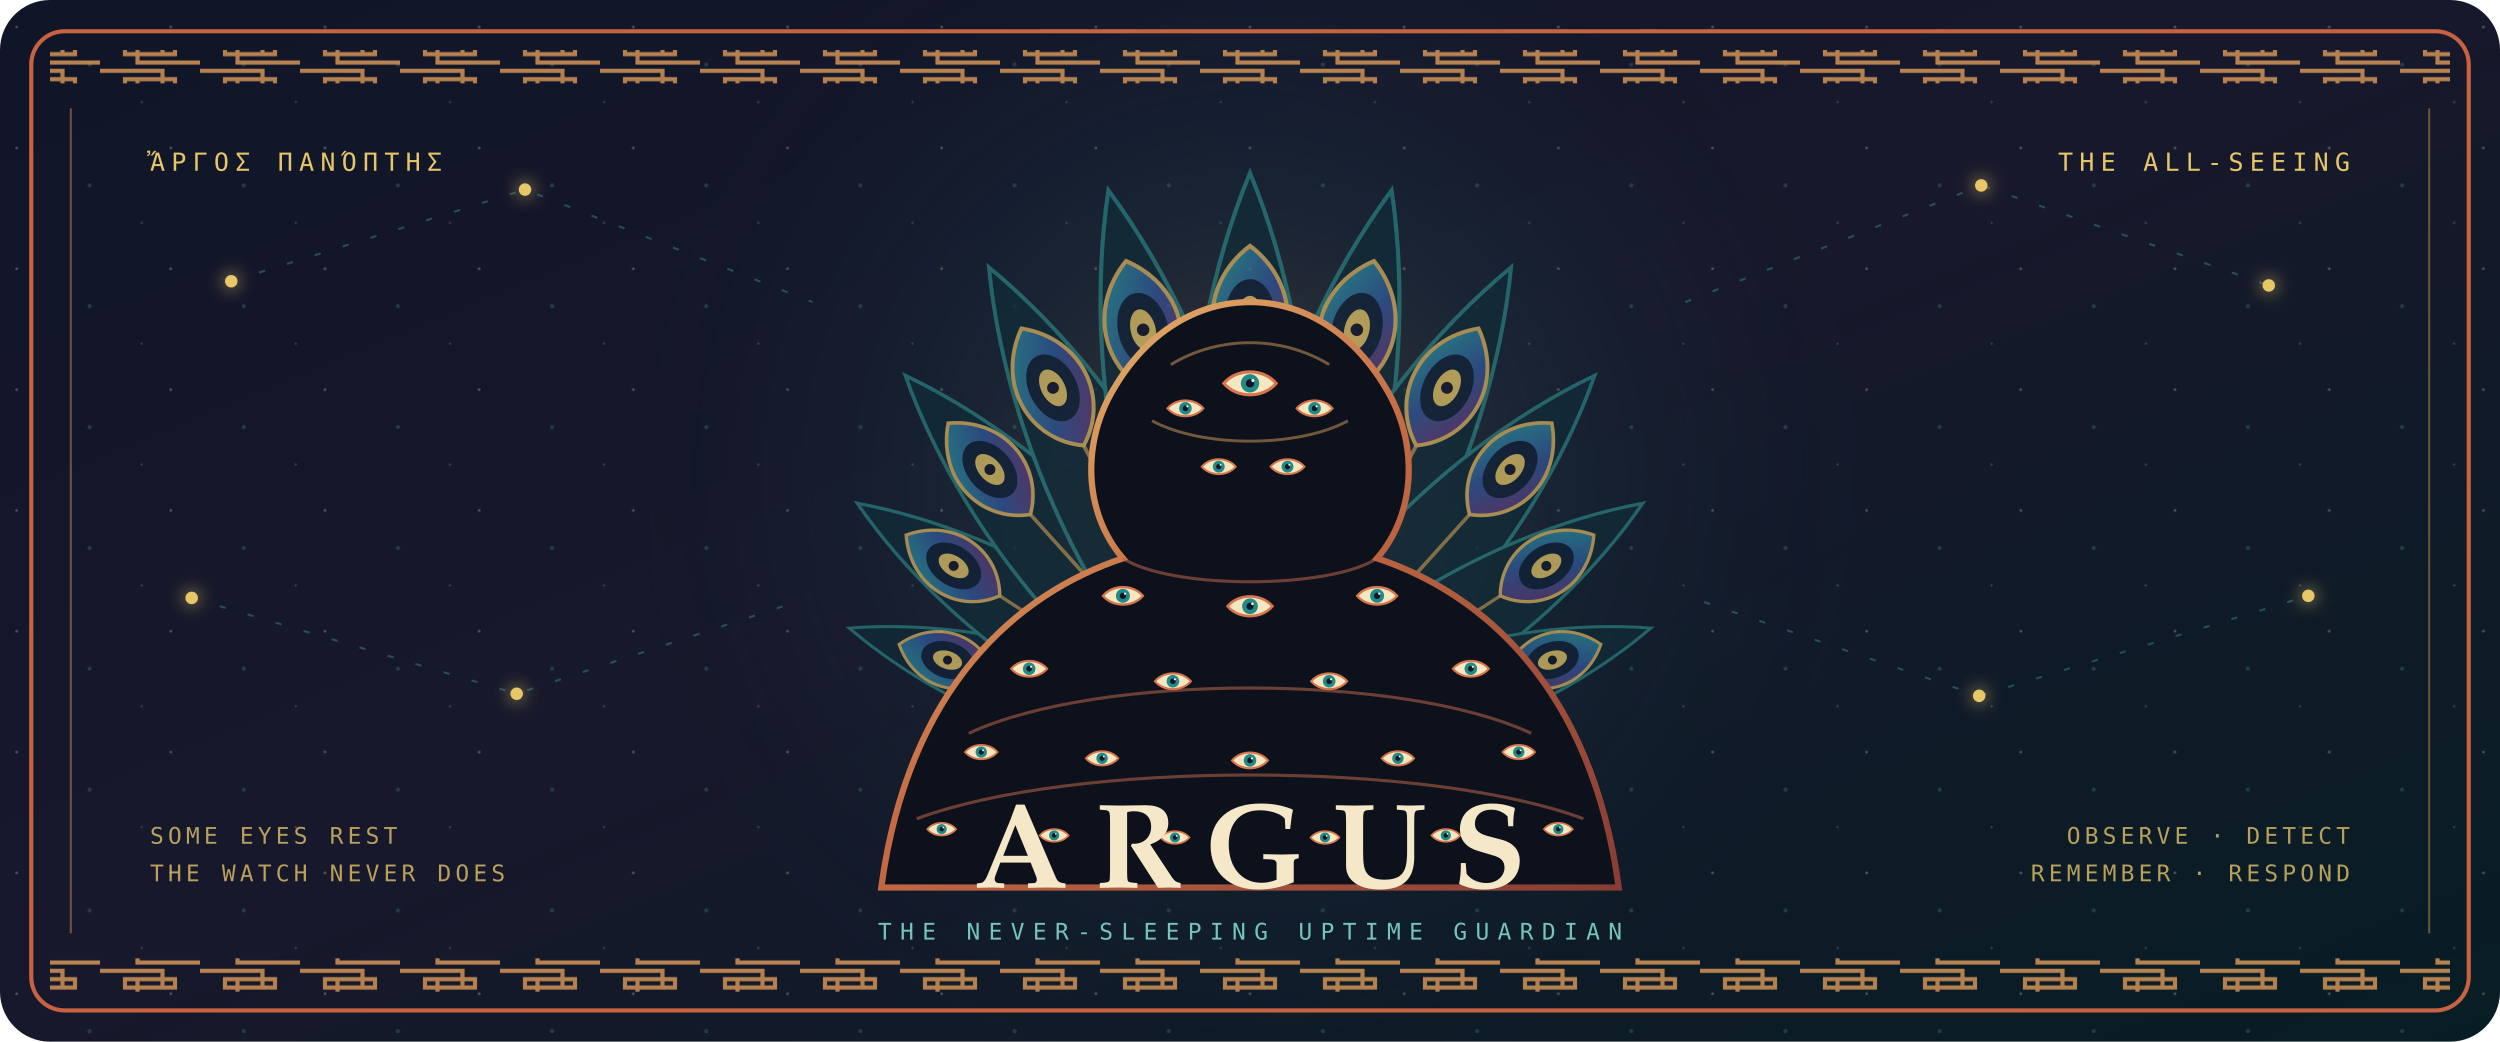
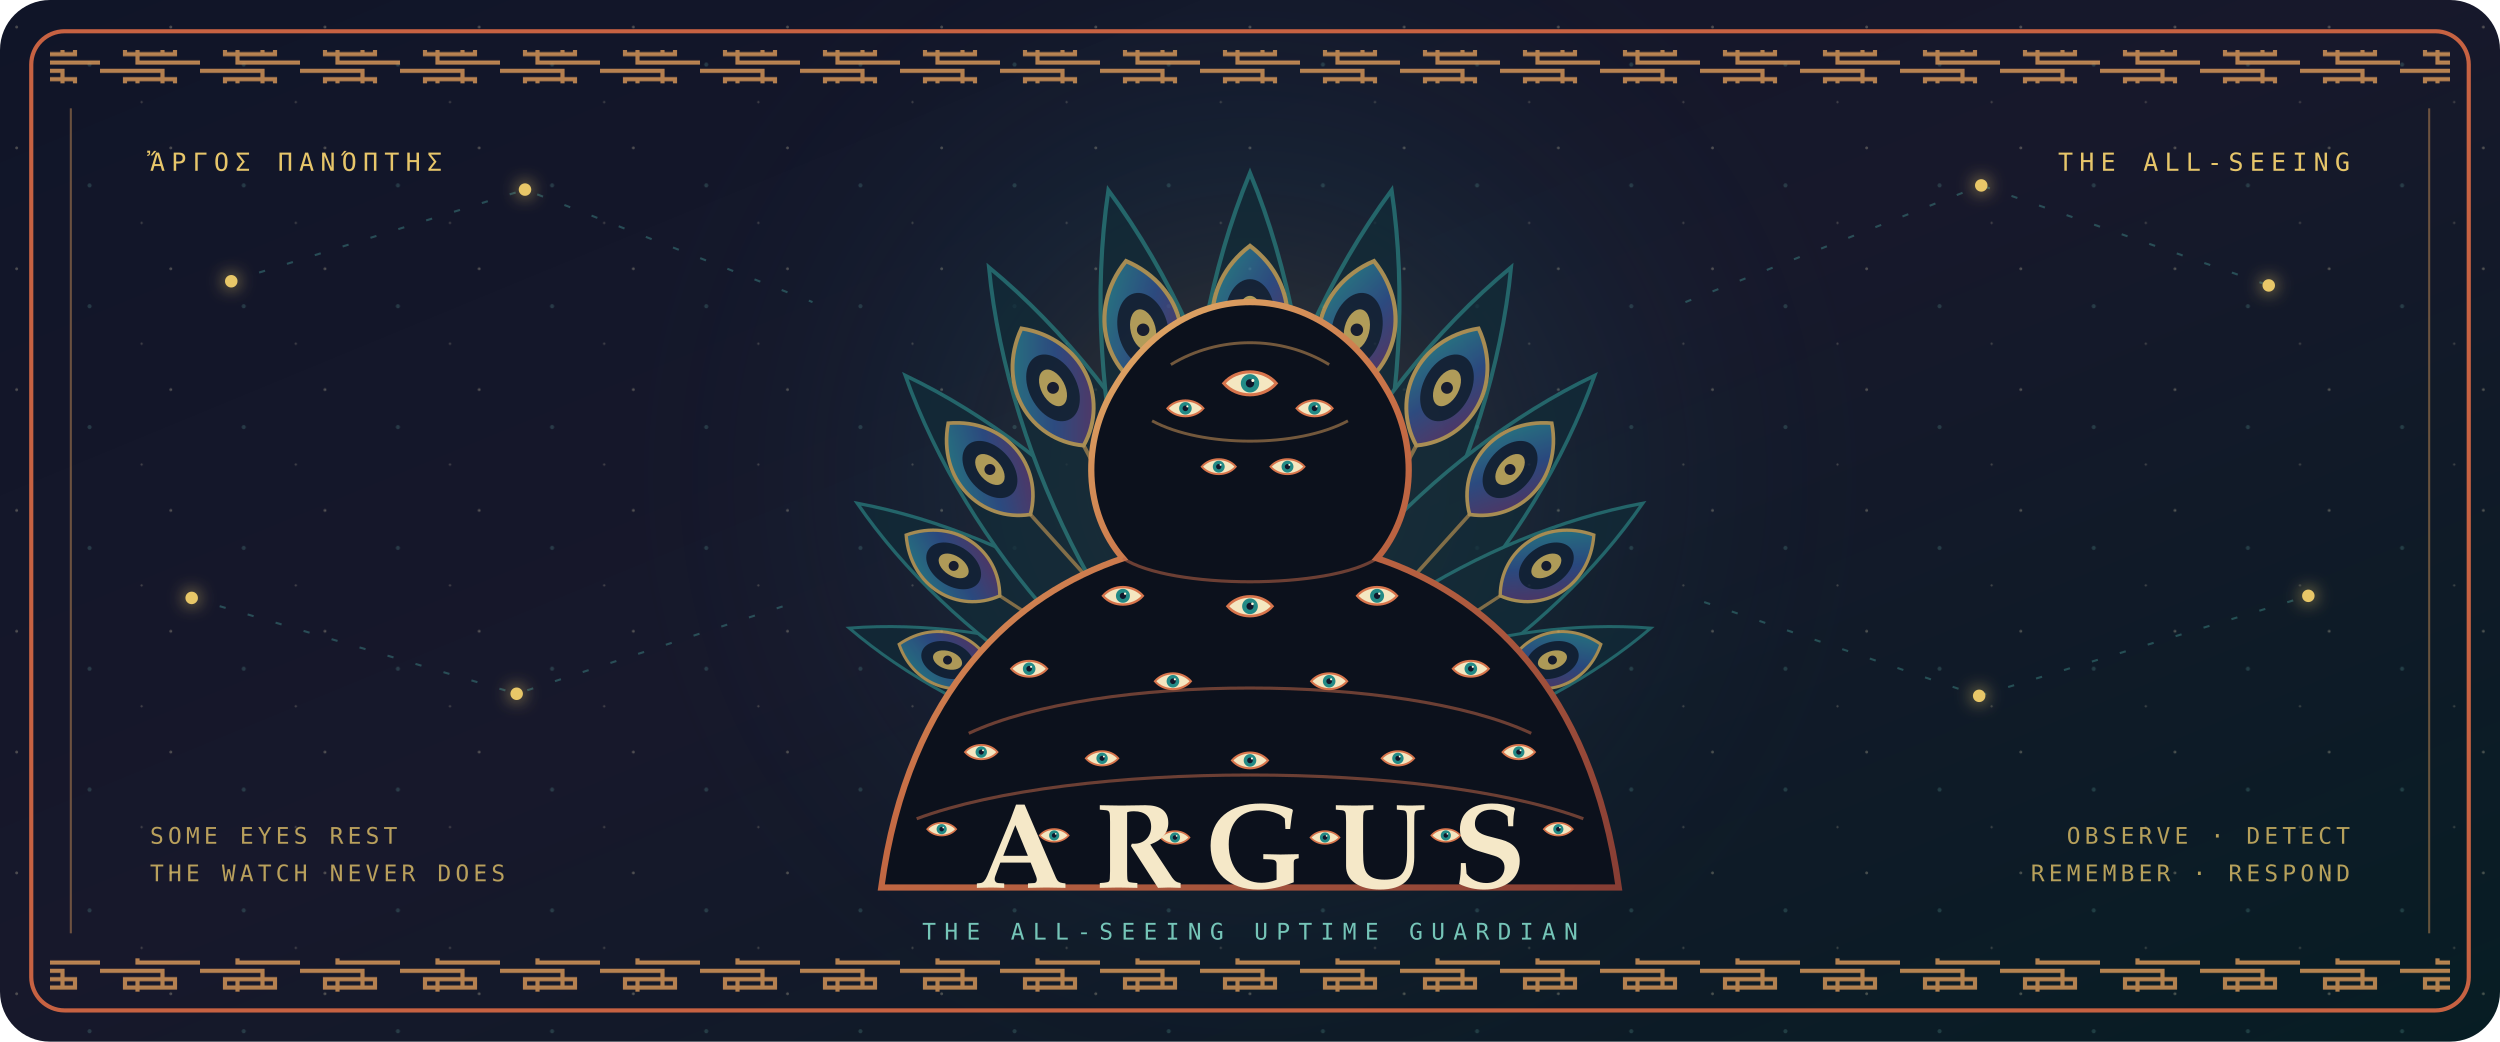
<svg xmlns="http://www.w3.org/2000/svg" width="1200" height="500" viewBox="0 0 1200 500" role="img" aria-labelledby="title desc">
  <defs>
    <linearGradient id="night" x1="0" y1="0" x2="1" y2="1">
      <stop stop-color="#101528" />
      <stop offset=".48" stop-color="#17182b" />
      <stop offset="1" stop-color="#071d24" />
    </linearGradient>
    <radialGradient id="aura">
      <stop stop-color="#e7c66a" stop-opacity=".2" />
      <stop offset=".48" stop-color="#277f82" stop-opacity=".1" />
      <stop offset="1" stop-color="#071d24" stop-opacity="0" />
    </radialGradient>
    <linearGradient id="bronze" x1="0" y1="0" x2="1" y2="1">
      <stop stop-color="#f0d27d" />
      <stop offset=".45" stop-color="#c66b44" />
      <stop offset="1" stop-color="#863d34" />
    </linearGradient>
    <linearGradient id="peacock" x1="0" y1="0" x2="1" y2="1">
      <stop stop-color="#2aa69e" />
      <stop offset=".52" stop-color="#31579b" />
      <stop offset="1" stop-color="#782f68" />
    </linearGradient>
    <filter id="goldGlow" x="-100%" y="-100%" width="300%" height="300%">
      <feGaussianBlur stdDeviation="4" result="b" />
      <feMerge>
        <feMergeNode in="b" />
        <feMergeNode in="SourceGraphic" />
      </feMerge>
    </filter>
    <pattern id="stars" width="74" height="58" patternUnits="userSpaceOnUse">
      <circle cx="8" cy="13" r=".7" fill="#f4e7c1" opacity=".25" />
      <circle cx="43" cy="31" r="1" fill="#75c5b8" opacity=".2" />
      <circle cx="68" cy="49" r=".55" fill="#f4e7c1" opacity=".2" />
    </pattern>
    <pattern id="meander" width="48" height="16" patternUnits="userSpaceOnUse">
      <path d="M0 2h30v8H12v-4h12M48 14H18V6h18v4H24" fill="none" stroke="#dc9a59" stroke-width="2" />
    </pattern>
    <g id="eye">
      <path d="M-12 0C-6-7 6-7 12 0C6 7-6 7-12 0Z" fill="#f4e7c1" stroke="#d8754c" stroke-width="1.4" />
      <circle r="4.2" fill="#238a86" />
      <circle r="1.9" fill="#11162a" />
      <circle cx="1.3" cy="-1.3" r=".7" fill="#fff9df" />
    </g>
    <g id="feather">
      <path d="M0 15C-39-66-38-189 0-281C38-189 39-66 0 15Z" fill="#102b38" stroke="#287f80" stroke-width="2" />
      <path d="M0 14V-213" stroke="#dba857" stroke-width="2" opacity=".75" />
      <path d="M0-246C-25-227-23-194 0-179C23-194 25-227 0-246Z" fill="url(#peacock)" stroke="#dcb45f" stroke-width="2" />
      <ellipse cy="-212" rx="12" ry="18" fill="#102138" />
      <ellipse cy="-212" rx="6" ry="10" fill="#e8c767" />
      <circle cy="-212" r="3" fill="#15192c" />
    </g>
    <style>
-       .watch{animation:wake 5.2s ease-in-out infinite}
+       .watch{animation:wake 5.2s cubic-bezier(.77,0,.175,1) infinite}
      .w2{animation-delay:-.65s}.w3{animation-delay:-1.3s}.w4{animation-delay:-1.95s}
      .w5{animation-delay:-2.6s}.w6{animation-delay:-3.25s}.w7{animation-delay:-3.9s}
-       .fan{animation:fanGlow 6s ease-in-out infinite}
-       .thread{stroke-dasharray:3 11;animation:thread 12s linear infinite}
-       .star{animation:twinkle 3s ease-in-out infinite}.s2{animation-delay:-1.5s}
-       @keyframes wake{0%,42%,48%,100%{opacity:1}45%{opacity:.15}}
-       @keyframes fanGlow{0%,100%{opacity:.58}50%{opacity:.86}}
-       @keyframes thread{to{stroke-dashoffset:-140}}
-       @keyframes twinkle{0%,100%{opacity:.2}50%{opacity:1}}
-       @media (prefers-reduced-motion:reduce){.watch,.fan,.thread,.star{animation:none}}
+       .fan{animation:fanGlow 7s cubic-bezier(.77,0,.175,1) infinite}
+       .star{animation:twinkle 3.6s cubic-bezier(.77,0,.175,1) infinite}.s2{animation-delay:-1.8s}
+       @keyframes wake{0%,43%,47%,100%{opacity:1}45%{opacity:.38}}
+       @keyframes fanGlow{0%,100%{opacity:.68}50%{opacity:.8}}
+       @keyframes twinkle{0%,100%{opacity:.35}50%{opacity:.9}}
+       @media (prefers-reduced-motion:reduce){.watch,.fan,.star{animation:none}}
    </style>
  </defs>
  <rect width="1200" height="500" rx="24" fill="url(#night)" />
  <rect width="1200" height="500" rx="24" fill="url(#stars)" />
  <circle cx="600" cy="229" r="310" fill="url(#aura)" />
  <rect x="15" y="15" width="1170" height="470" rx="16" fill="none" stroke="#c76242" stroke-width="2" />
  <rect x="24" y="24" width="1152" height="16" fill="url(#meander)" opacity=".8" />
  <rect x="24" y="460" width="1152" height="16" fill="url(#meander)" opacity=".8" />
  <path d="M34 52V448M1166 52V448" stroke="#d79858" stroke-width="1" opacity=".45" />
  <g fill="none" stroke="#50b7ad" stroke-width="1" opacity=".34">
-     <path class="thread" d="M111 135L252 91L390 145M809 145L951 89L1089 137" />
-     <path class="thread" d="M92 287L248 333L382 289M818 289L950 334L1108 286" />
+     <path d="M111 135L252 91L390 145M809 145L951 89L1089 137" stroke-dasharray="3 11" />
+     <path d="M92 287L248 333L382 289M818 289L950 334L1108 286" stroke-dasharray="3 11" />
  </g>
  <g fill="#e8c767" filter="url(#goldGlow)">
    <circle class="star" cx="111" cy="135" r="3" />
    <circle class="star s2" cx="252" cy="91" r="3" />
    <circle class="star" cx="92" cy="287" r="3" />
    <circle class="star s2" cx="248" cy="333" r="3" />
    <circle class="star s2" cx="1089" cy="137" r="3" />
    <circle class="star" cx="951" cy="89" r="3" />
    <circle class="star s2" cx="1108" cy="286" r="3" />
    <circle class="star" cx="950" cy="334" r="3" />
  </g>
  <g class="fan" transform="translate(600 364)" opacity=".72">
    <use href="#feather" transform="rotate(-72) scale(.72)" />
    <use href="#feather" transform="rotate(-57) scale(.8)" />
    <use href="#feather" transform="rotate(-42) scale(.88)" />
    <use href="#feather" transform="rotate(-28) scale(.95)" />
    <use href="#feather" transform="rotate(-14)" />
    <use href="#feather" />
    <use href="#feather" transform="rotate(14)" />
    <use href="#feather" transform="rotate(28) scale(.95)" />
    <use href="#feather" transform="rotate(42) scale(.88)" />
    <use href="#feather" transform="rotate(57) scale(.8)" />
    <use href="#feather" transform="rotate(72) scale(.72)" />
  </g>
  <g transform="translate(600 244)">
    <path d="M-177 182C-164 86-112 41-61 24C-80 2-81-32-65-58C-49-85-25-99 0-99C25-99 49-85 65-58C81-32 80 2 61 24C112 41 164 86 177 182Z" fill="#0c111c" stroke="url(#bronze)" stroke-width="3" />
    <path d="M-61 24C-38 39 38 39 61 24M-135 108C-73 79 73 79 135 108M-160 149C-85 121 85 121 160 149" fill="none" stroke="#bc6547" stroke-width="1.5" opacity=".55" />
    <path d="M-38-69C-15-83 15-83 38-69M-47-42C-23-29 23-29 47-42" fill="none" stroke="#da9f5c" stroke-width="1.4" opacity=".5" />
    <use class="watch" href="#eye" transform="translate(0 -60) scale(1.05)" />
    <use class="watch w3" href="#eye" transform="translate(-31 -48) scale(.72)" />
    <use class="watch w6" href="#eye" transform="translate(31 -48) scale(.72)" />
    <use class="watch w2" href="#eye" transform="translate(-15 -20) scale(.68)" />
    <use class="watch w5" href="#eye" transform="translate(18 -20) scale(.68)" />
    <use class="watch w4" href="#eye" transform="translate(-61 42) scale(.8)" />
    <use class="watch w7" href="#eye" transform="translate(0 47) scale(.9)" />
    <use class="watch w2" href="#eye" transform="translate(61 42) scale(.8)" />
    <use class="watch w5" href="#eye" transform="translate(-106 77) scale(.72)" />
    <use class="watch w3" href="#eye" transform="translate(-37 83) scale(.72)" />
    <use class="watch w6" href="#eye" transform="translate(38 83) scale(.72)" />
    <use class="watch w4" href="#eye" transform="translate(106 77) scale(.72)" />
    <use class="watch w7" href="#eye" transform="translate(-129 117) scale(.65)" />
    <use class="watch w2" href="#eye" transform="translate(-71 120) scale(.65)" />
    <use class="watch w5" href="#eye" transform="translate(0 121) scale(.72)" />
    <use class="watch w3" href="#eye" transform="translate(71 120) scale(.65)" />
    <use class="watch w6" href="#eye" transform="translate(129 117) scale(.65)" />
    <use class="watch w4" href="#eye" transform="translate(-148 154) scale(.58)" />
    <use class="watch w7" href="#eye" transform="translate(-94 157) scale(.58)" />
    <use class="watch w2" href="#eye" transform="translate(-36 158) scale(.58)" />
    <use class="watch w5" href="#eye" transform="translate(36 158) scale(.58)" />
    <use class="watch w3" href="#eye" transform="translate(94 157) scale(.58)" />
    <use class="watch w6" href="#eye" transform="translate(148 154) scale(.58)" />
  </g>
  <g font-family="ui-monospace,SFMono-Regular,Consolas,monospace" fill="#e7c66a">
    <text x="72" y="82" font-size="12" letter-spacing="3">ἌΡΓΟΣ ΠΑΝΌΠΤΗΣ</text>
    <text x="1128" y="82" font-size="12" letter-spacing="3" text-anchor="end">THE ALL-SEEING</text>
    <text x="72" y="405" font-size="11" letter-spacing="2" opacity=".78">SOME EYES REST</text>
    <text x="72" y="423" font-size="11" letter-spacing="2" opacity=".78">THE WATCH NEVER DOES</text>
    <text x="1128" y="405" font-size="11" letter-spacing="2" text-anchor="end" opacity=".78">OBSERVE · DETECT</text>
    <text x="1128" y="423" font-size="11" letter-spacing="2" text-anchor="end" opacity=".78">REMEMBER · RESPOND</text>
  </g>
  <g text-anchor="middle">
    <text x="600" y="426" fill="#f5e8c8" font-family="Georgia,Palatino Linotype,serif" font-size="58" font-weight="700" letter-spacing="13">ARGUS</text>
-     <text x="600" y="451" fill="#75c5b8" font-family="ui-monospace,SFMono-Regular,Consolas,monospace" font-size="11" letter-spacing="4">THE NEVER-SLEEPING UPTIME GUARDIAN</text>
+     <text x="600" y="451" fill="#75c5b8" font-family="ui-monospace,SFMono-Regular,Consolas,monospace" font-size="11" letter-spacing="4">THE ALL-SEEING UPTIME GUARDIAN</text>
  </g>
</svg>
